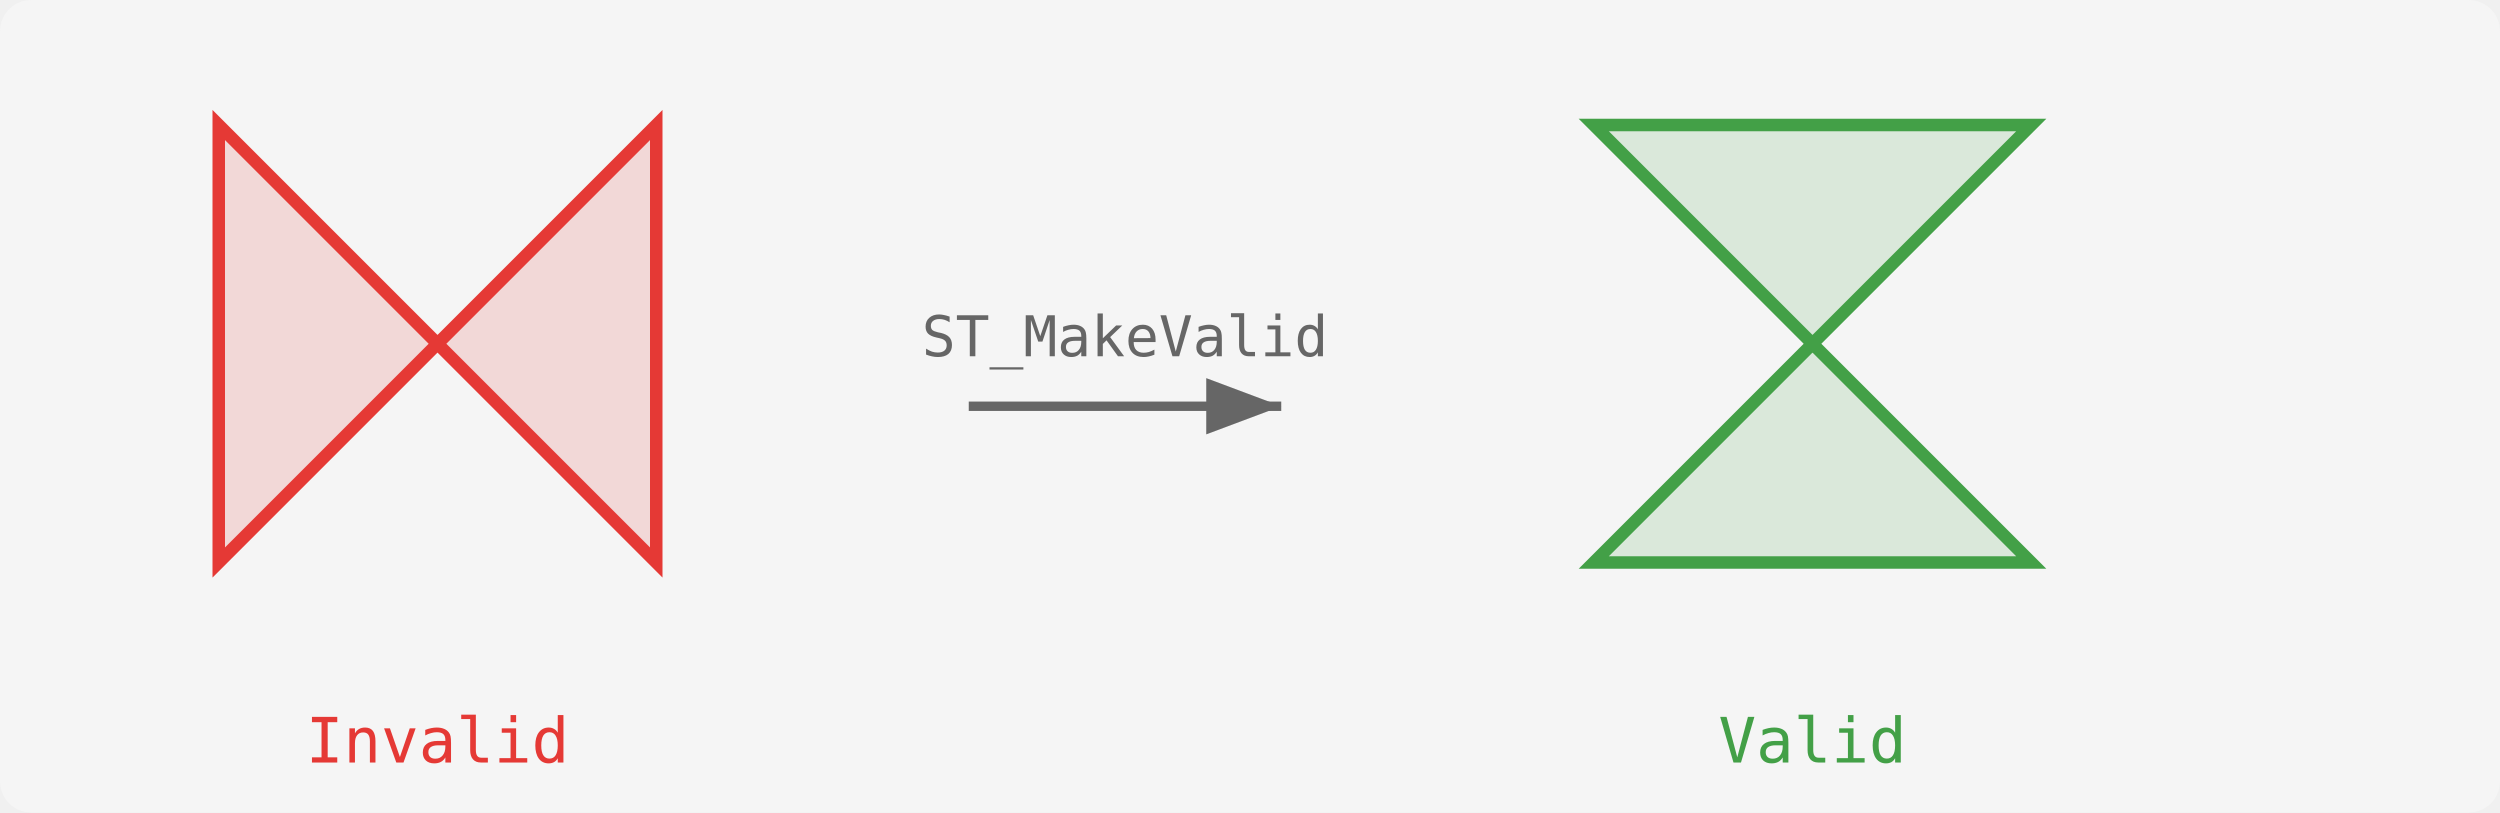
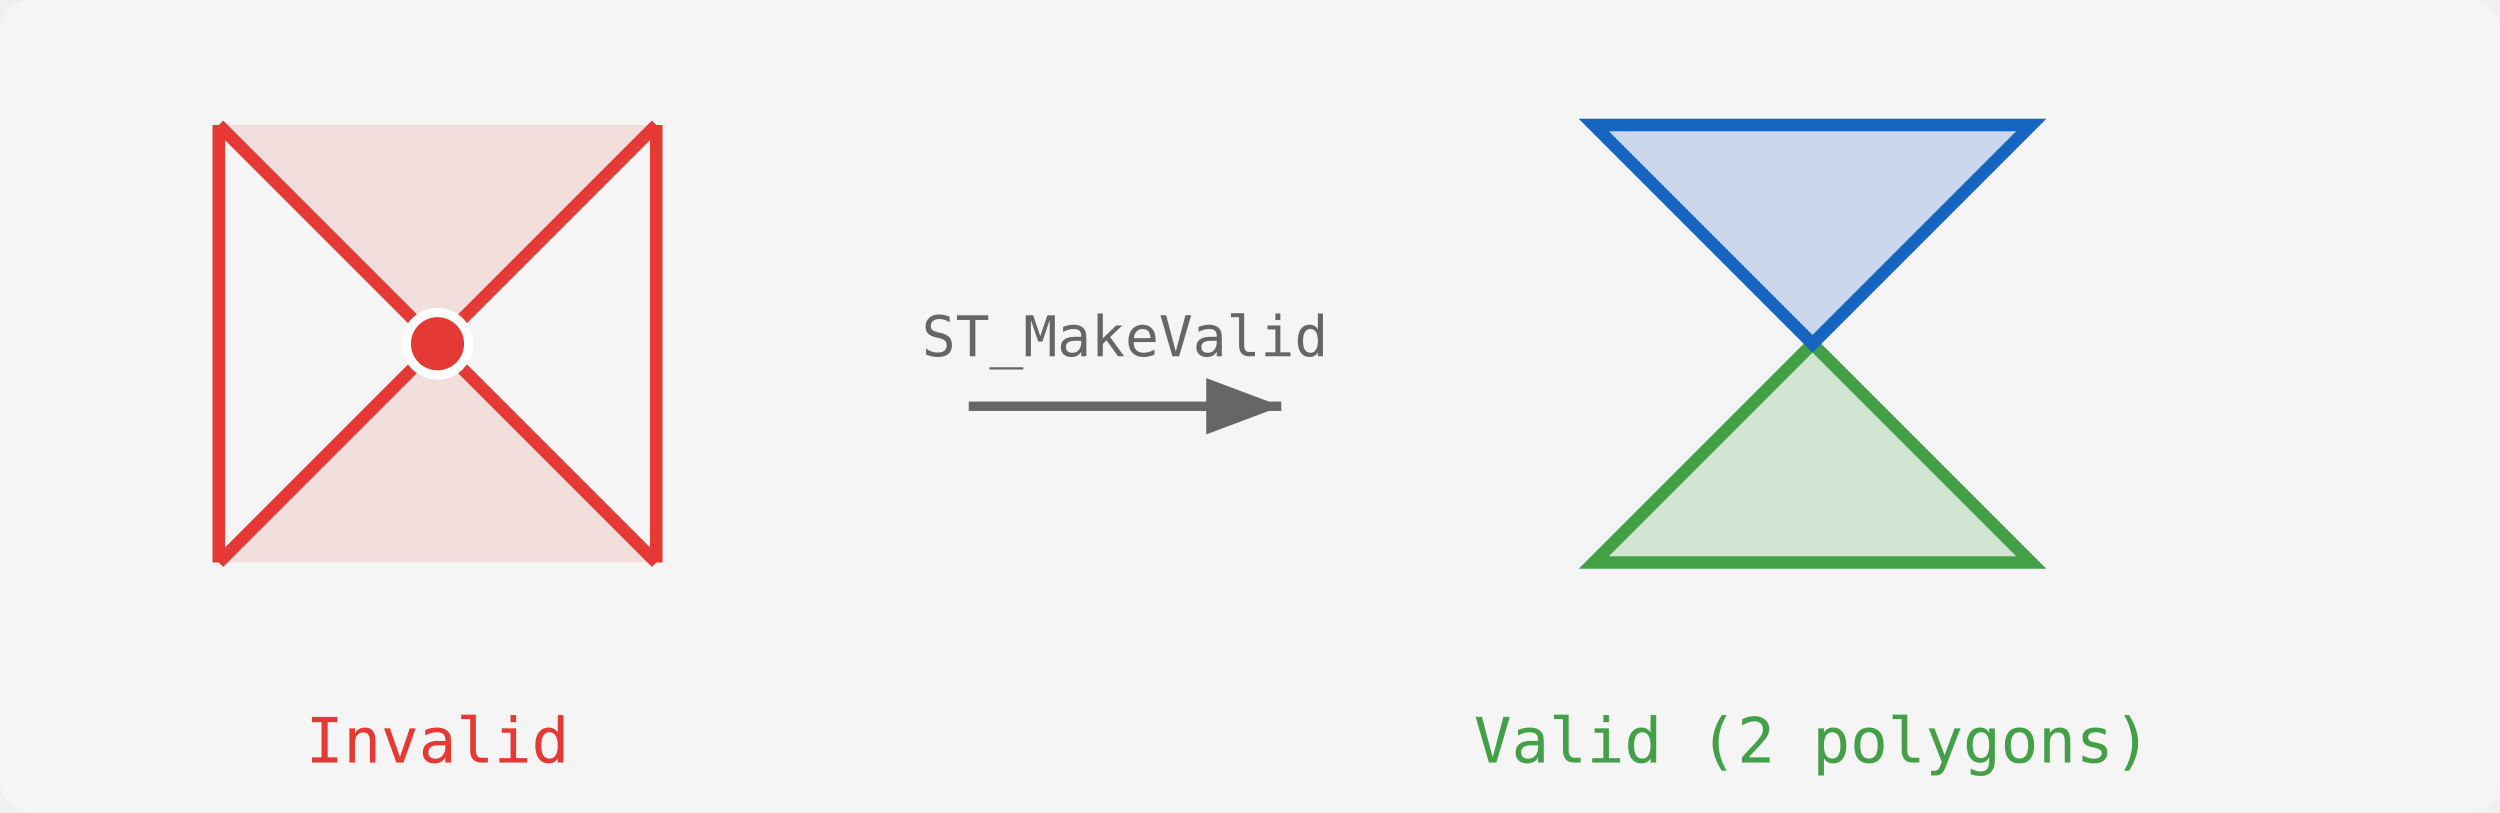
<svg xmlns="http://www.w3.org/2000/svg" width="400" height="130" viewBox="0 0 400 130">
  <rect width="400" height="130" fill="#f5f5f5" rx="5" />
  <defs>
    <marker id="arrowhead" markerWidth="8" markerHeight="6" refX="8" refY="3" orient="auto">
      <polygon points="0 0, 8 3, 0 6" fill="#666" />
    </marker>
  </defs>
-   <polygon points="35.0,90.0 105.0,20.0 105.0,90.0 35.0,20.0 35.0,90.0" stroke="#E53935" stroke-width="2" fill="rgba(229,57,53,0.15)" />
+   <polygon points="35.0,90.0 70.0,55.0 105.0,90.0" fill="#E53935" fill-opacity="0.12" stroke="none" />
+   <polygon points="105.0,20.0 70.0,55.0 35.0,20.0" fill="#E53935" fill-opacity="0.12" stroke="none" />
+   <line x1="35.0" y1="90.0" x2="105.0" y2="20.0" stroke="#E53935" stroke-width="2" />
+   <line x1="105.0" y1="20.0" x2="105.0" y2="90.0" stroke="#E53935" stroke-width="2" />
+   <line x1="105.0" y1="90.0" x2="35.0" y2="20.0" stroke="#E53935" stroke-width="2" />
+   <line x1="35.0" y1="20.0" x2="35.0" y2="90.0" stroke="#E53935" stroke-width="2" />
+   <circle cx="70.0" cy="55.0" r="5" fill="#E53935" stroke="#fff" stroke-width="1.5" />
  <text x="70.0" y="122.0" font-family="monospace" font-size="10" fill="#E53935" text-anchor="middle">Invalid</text>
  <line x1="155" y1="65" x2="205" y2="65" stroke="#666" stroke-width="1.5" marker-end="url(#arrowhead)" />
  <text x="180.0" y="57.0" font-family="monospace" font-size="9" fill="#666" text-anchor="middle">ST_MakeValid</text>
-   <polygon points="255.0,90.0 290.0,55.0 325.0,90.0 255.0,90.0" stroke="#43A047" stroke-width="2" fill="rgba(67,160,71,0.15)" />
-   <polygon points="255.0,20.0 290.0,55.0 325.0,20.0 255.0,20.0" stroke="#43A047" stroke-width="2" fill="rgba(67,160,71,0.15)" />
-   <text x="290.0" y="122.0" font-family="monospace" font-size="10" fill="#43A047" text-anchor="middle">Valid</text>
+   <polygon points="255.0,90.0 290.0,55.0 325.0,90.0 255.0,90.0" stroke="#43A047" stroke-width="2" fill="rgba(67,160,71,0.20)" />
+   <polygon points="255.0,20.0 290.0,55.0 325.0,20.0 255.0,20.0" stroke="#1565C0" stroke-width="2" fill="rgba(21,101,192,0.20)" />
+   <text x="290.0" y="122.0" font-family="monospace" font-size="10" fill="#43A047" text-anchor="middle">Valid (2 polygons)</text>
</svg>
